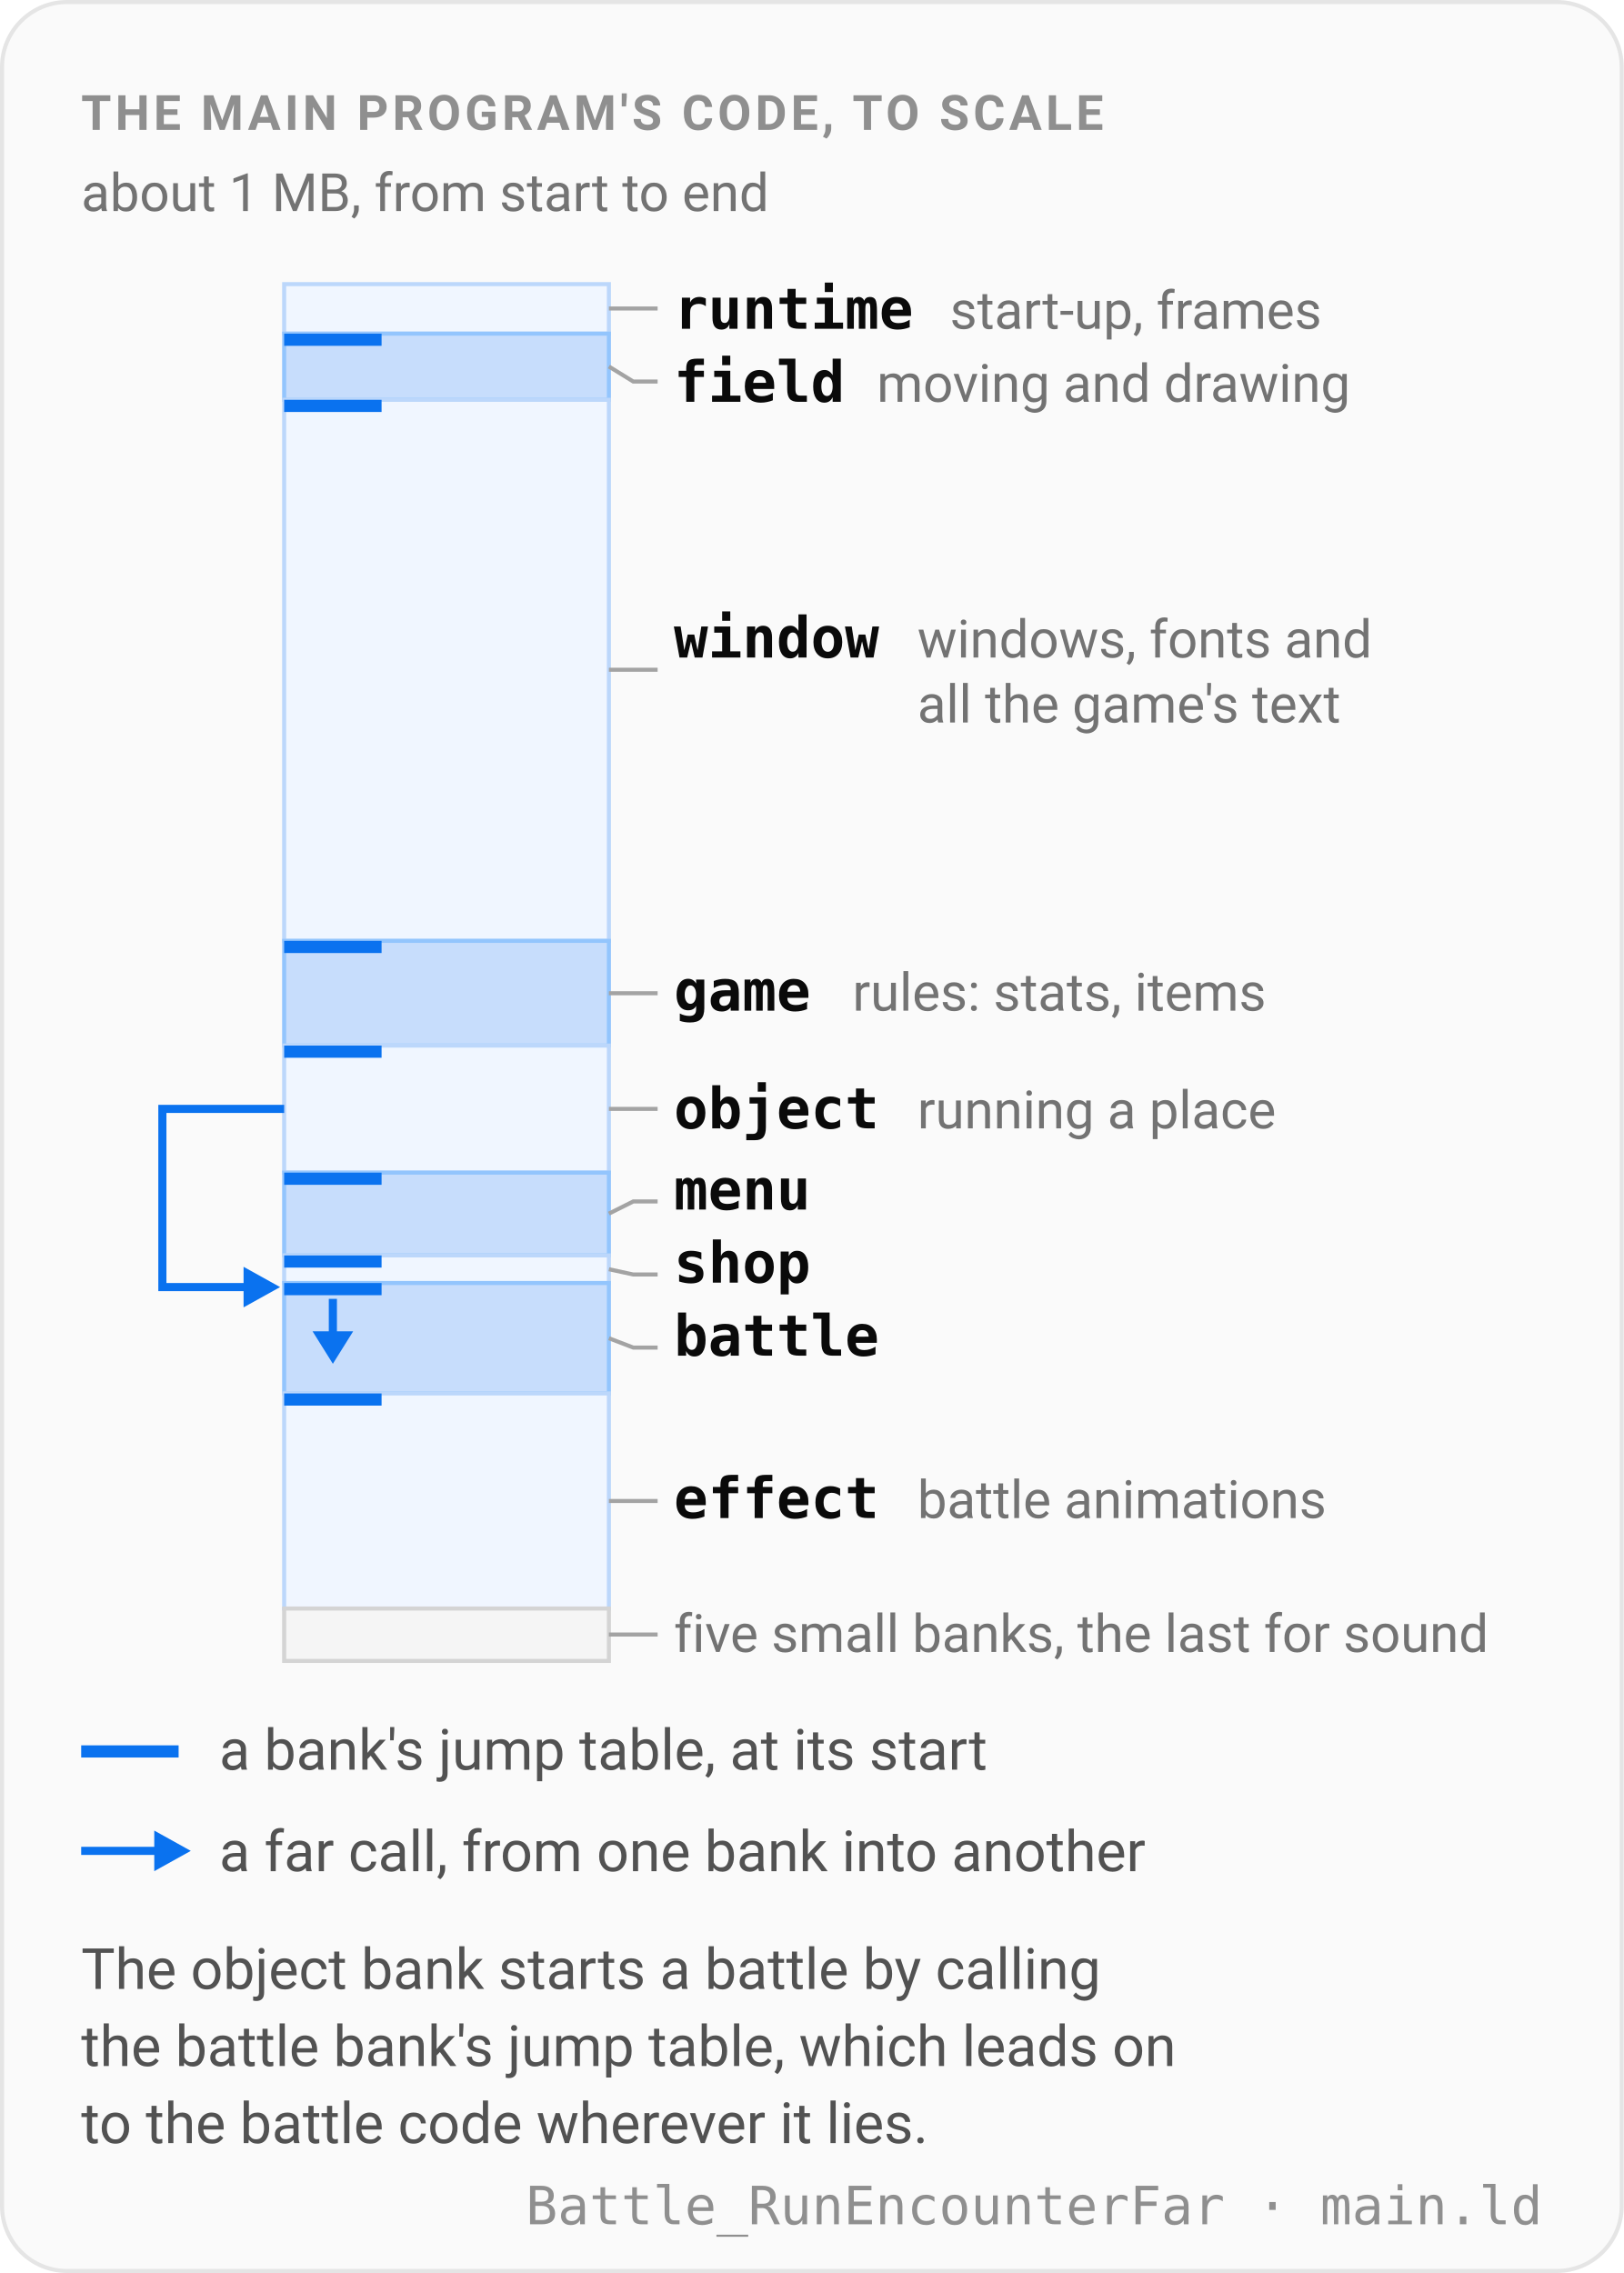
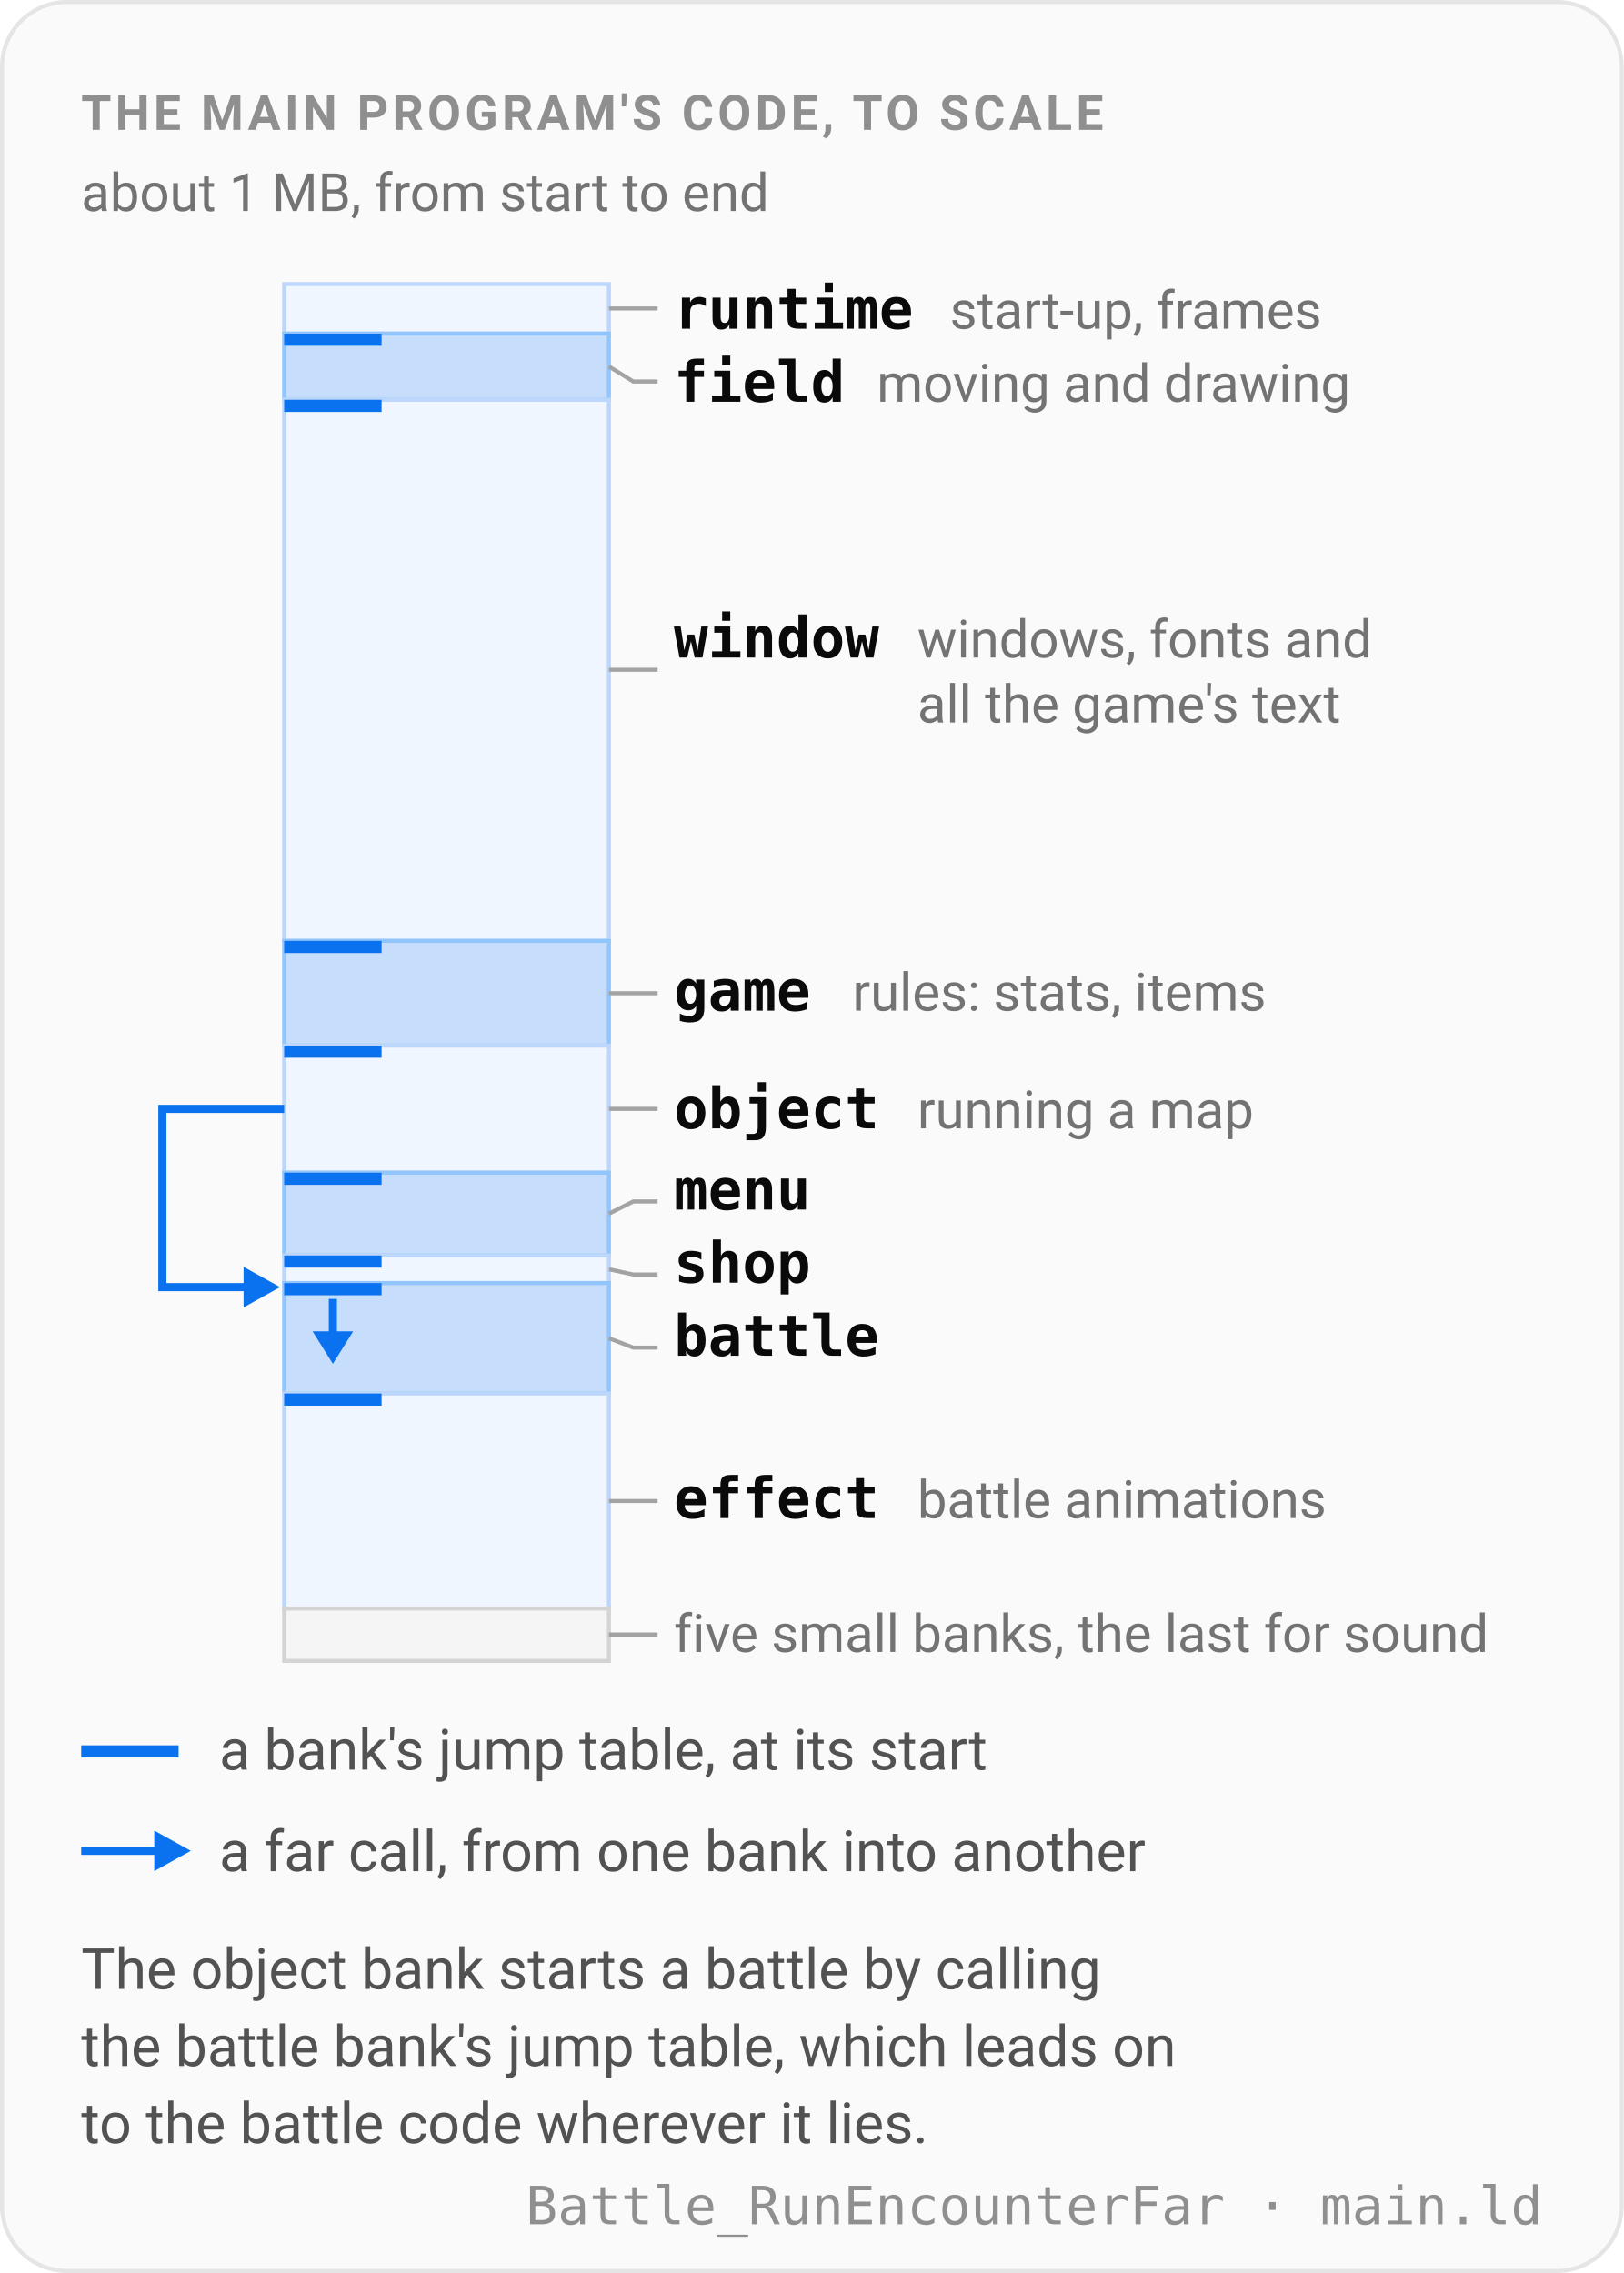
<svg xmlns="http://www.w3.org/2000/svg" width="480" viewBox="0 0 400 560" role="img" aria-labelledby="title desc">
  <style>
    .panel { fill: #fafafa; stroke: #e5e5e5; }
    .b { fill: #f0f6ff; stroke: #bcd7fb; }
    .b2 { fill: #c7ddfc; stroke: #93c5fd; }
    .small { fill: #f5f5f5; stroke: #d4d4d4; }
    .table { fill: #0a72ef; }
    .lead { stroke: #a3a3a3; stroke-width: 1; fill: none; }
    .n { fill: #0a0a0a; font: 600 14px ui-monospace, SFMono-Regular, Menlo, Consolas, monospace; }
    .d { fill: #737373; font: 400 13px ui-sans-serif, system-ui, -apple-system, "Segoe UI", Roboto, sans-serif; }
    .p { fill: #525252; font: 400 14px ui-sans-serif, system-ui, -apple-system, "Segoe UI", Roboto, sans-serif; }
    .k { fill: #0a72ef; font: 600 13px ui-sans-serif, system-ui, -apple-system, "Segoe UI", Roboto, sans-serif; }
    .code { fill: #8f8f8f; font: 400 13px ui-monospace, SFMono-Regular, Menlo, Consolas, monospace; }
    .eyebrow { fill: #8f8f8f; font: 600 12px ui-sans-serif, system-ui, -apple-system, "Segoe UI", Roboto, sans-serif; letter-spacing: 0.08em; }
    .call { fill: none; stroke: #0a72ef; stroke-width: 2; }
    .call-head { fill: #0a72ef; }
    @media (prefers-color-scheme: dark) {
      .panel { fill: #0a0a0a; stroke: #262626; }
      .b { fill: #0d1a2e; stroke: #1e3a66; }
      .b2 { fill: #1d3d73; stroke: #3b6bc4; }
      .small { fill: #1a1a1a; stroke: #333333; }
      .table { fill: #3b8eff; }
      .lead { stroke: #525252; }
      .n { fill: #ededed; }
      .d { fill: #8f8f8f; }
      .p { fill: #a1a1a1; }
      .k { fill: #66a6ff; }
      .code, .eyebrow { fill: #7c7c7c; }
      .call { stroke: #3b8eff; }
      .call-head { fill: #3b8eff; }
    }
  </style>
  <rect class="panel" x="0.5" y="0.5" width="399" height="559" rx="16" />
  <text class="eyebrow" x="20" y="32">THE MAIN PROGRAM'S CODE, TO SCALE</text>
  <text class="d" x="20" y="52">about 1 MB, from start to end</text>
  <rect class="b" x="70" y="70" width="80" height="12.2" />
  <rect class="b2" x="70" y="82.2" width="80" height="16.3" />
  <rect class="b" x="70" y="98.5" width="80" height="133.3" />
  <rect class="b2" x="70" y="231.8" width="80" height="25.8" />
  <rect class="b" x="70" y="257.6" width="80" height="31.3" />
  <rect class="b2" x="70" y="288.9" width="80" height="20.4" />
  <rect class="b" x="70" y="309.3" width="80" height="6.8" />
  <rect class="b2" x="70" y="316.1" width="80" height="27.2" />
  <rect class="b" x="70" y="343.3" width="80" height="53" />
  <rect class="small" x="70" y="396.3" width="80" height="12.9" />
  <rect class="table" x="70" y="98.5" width="24" height="3" />
  <rect class="table" x="70" y="82.2" width="24" height="3" />
  <rect class="table" x="70" y="231.8" width="24" height="3" />
  <rect class="table" x="70" y="257.6" width="24" height="3" />
  <rect class="table" x="70" y="288.9" width="24" height="3" />
  <rect class="table" x="70" y="309.3" width="24" height="3" />
  <rect class="table" x="70" y="316.1" width="24" height="3" />
  <rect class="table" x="70" y="343.3" width="24" height="3" />
  <path class="lead" d="M 150 76 H 162 M 150 90.3 L 156 94 H 162 M 150 165 H 162 M 150 244.7 H 162 M 150 273.2 H 162 M 150 299 L 156 296 H 162 M 150 312.7 L 156 314 H 162 M 150 329.7 L 156 332 H 162 M 150 369.8 H 162 M 150 402.7 H 162" />
  <text class="n" x="166" y="81">runtime</text>
  <text class="d" x="234" y="81">start-up, frames</text>
  <text class="n" x="166" y="99">field</text>
  <text class="d" x="216" y="99">moving and drawing</text>
  <text class="n" x="166" y="162">window</text>
  <text class="d" x="226" y="162">windows, fonts and</text>
  <text class="d" x="226" y="178">all the game's text</text>
  <text class="n" x="166" y="249">game</text>
  <text class="d" x="210" y="249">rules: stats, items</text>
  <text class="n" x="166" y="278">object</text>
-   <text class="d" x="226" y="278">running a place</text>
+   <text class="d" x="226" y="278">running a map</text>
  <text class="n" x="166" y="298">menu</text>
  <text class="n" x="166" y="316">shop</text>
  <text class="n" x="166" y="334">battle</text>
  <text class="n" x="166" y="374">effect</text>
  <text class="d" x="226" y="374">battle animations</text>
  <text class="d" x="166" y="407">five small banks, the last for sound</text>
  <path class="call" d="M 70 273.2 H 40 V 317.1 H 62" />
  <path class="call-head" d="M 60 312.1 v 10 l 9 -5 z" />
  <path class="call" d="M 82 320 V 330" />
  <path class="call-head" d="M 77 328 h 10 l -5 8 z" />
  <rect class="table" x="20" y="430" width="24" height="3" />
  <text class="p" x="54" y="436">a bank's jump table, at its start</text>
  <path class="call" d="M 20 456 H 40" />
  <path class="call-head" d="M 38 451 v 10 l 9 -5 z" />
  <text class="p" x="54" y="461">a far call, from one bank into another</text>
  <text class="p" x="20" y="490">The object bank starts a battle by calling</text>
  <text class="p" x="20" y="509">the battle bank's jump table, which leads on</text>
  <text class="p" x="20" y="528">to the battle code wherever it lies.</text>
  <text class="code" x="380" y="548" text-anchor="end">Battle_RunEncounterFar · main.ld</text>
</svg>
